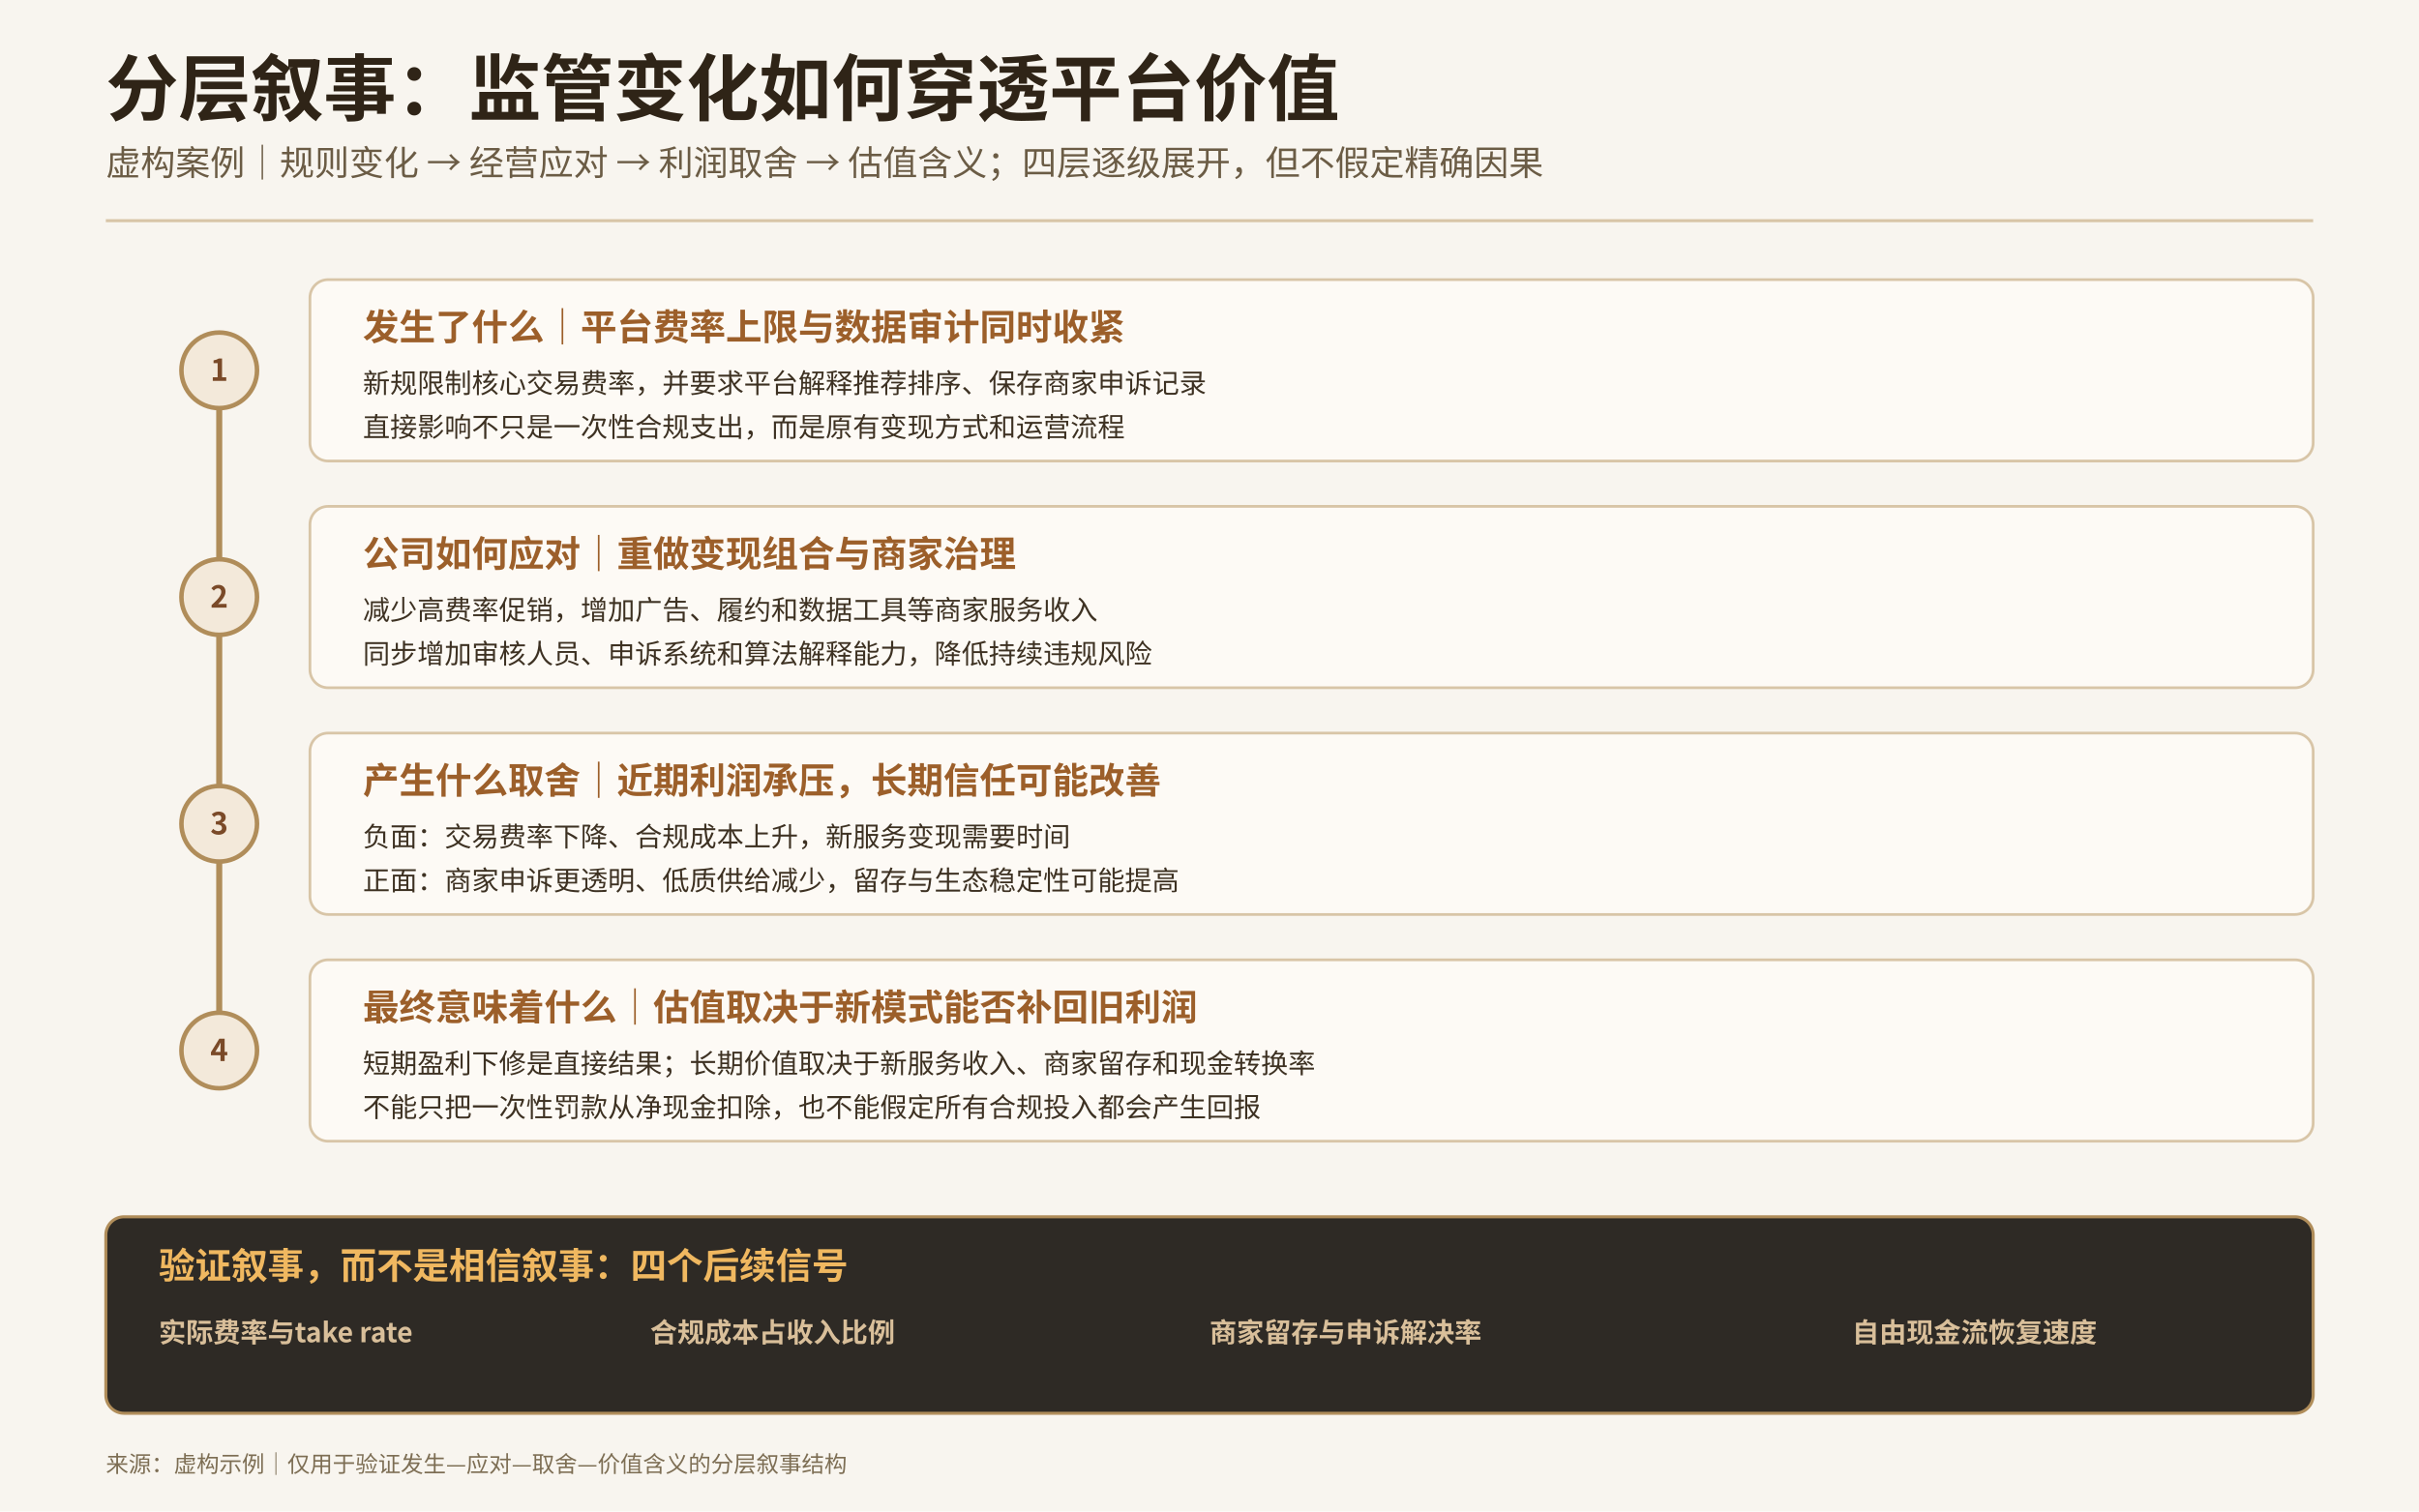
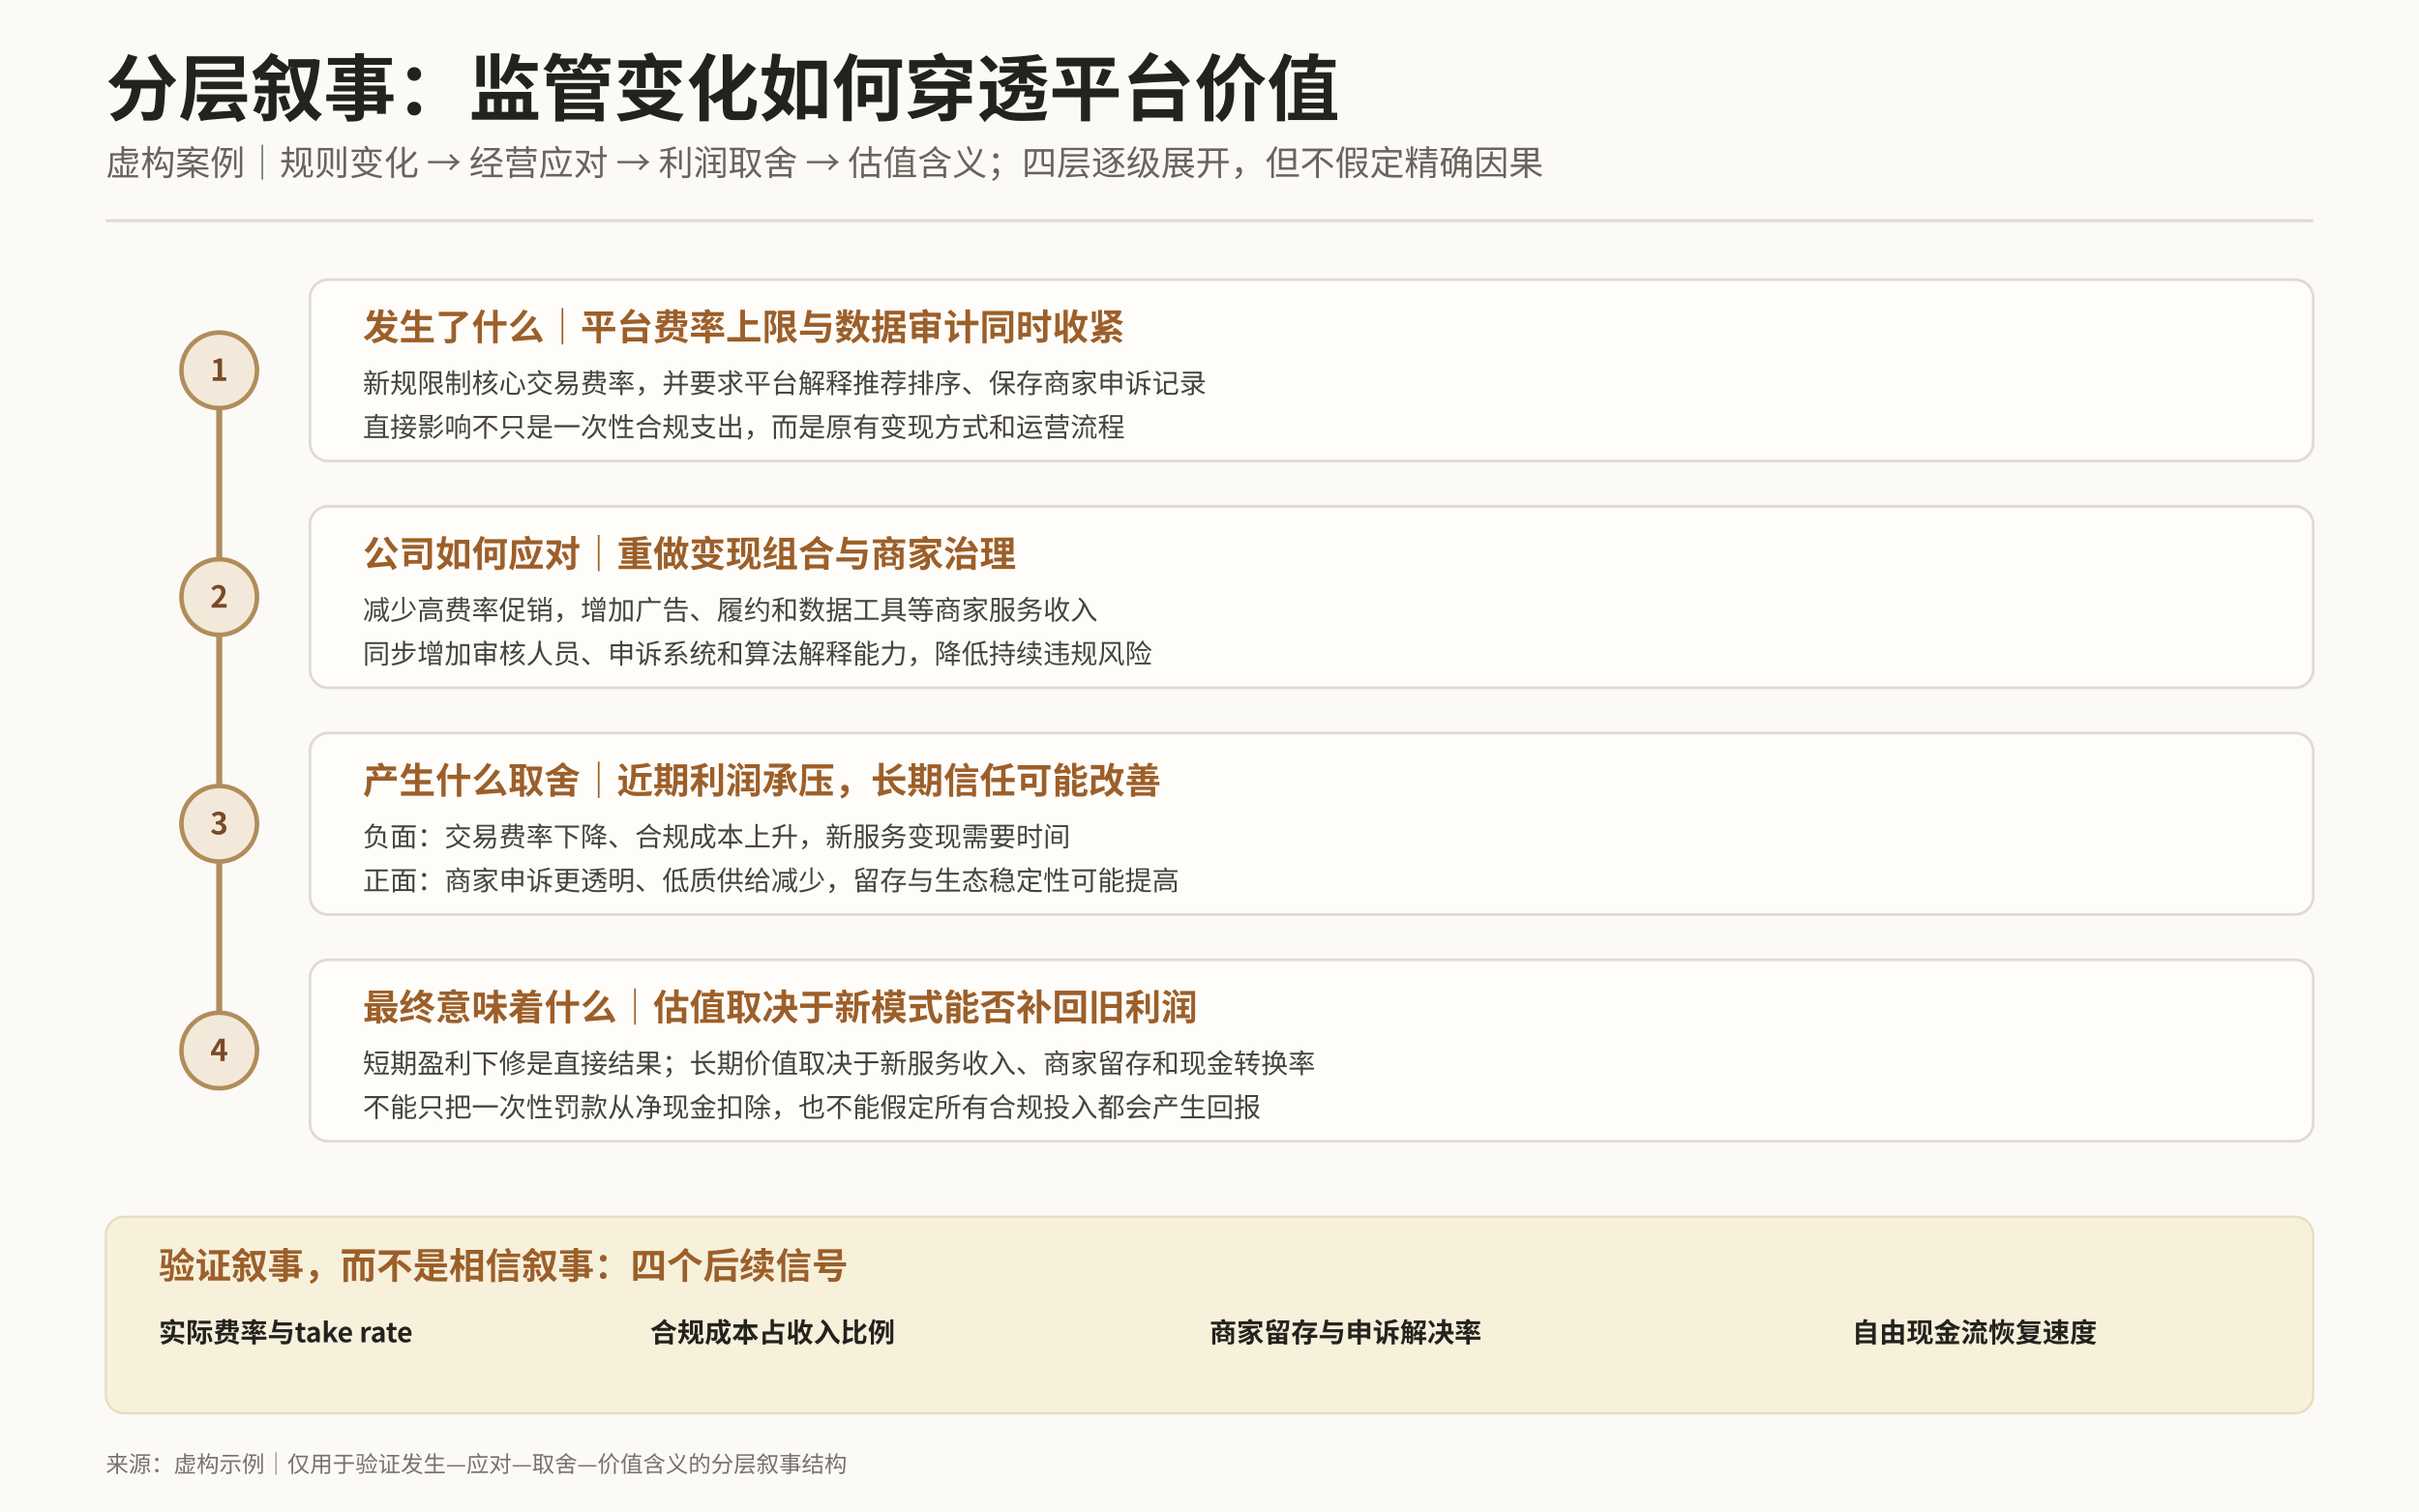
<svg xmlns="http://www.w3.org/2000/svg" width="1600" height="1000" viewBox="0 0 1600 1000" role="img" aria-labelledby="title desc">
  <style>
    text{font-family:"PingFang SC","Microsoft YaHei","Noto Sans CJK SC",sans-serif}
-     .title{font-size:48px;font-weight:800;fill:#2f2417}.sub{font-size:23px;font-weight:400;fill:#6b5c45}
-     .h{font-size:24px;font-weight:800;fill:#9c5f2a}.h2{font-size:20px;font-weight:700;fill:#2f2417}
-     .body{font-size:18px;font-weight:400;fill:#3d3122}.note{font-size:15px;font-weight:400;fill:#7d6e54}
-     .band{fill:#fdfaf5;stroke:#d8c5a7;stroke-width:1.8}
+     .title{font-size:48px;font-weight:800;fill:#24221e}.sub{font-size:23px;font-weight:400;fill:#68645c}
+     .h{font-size:24px;font-weight:800;fill:#9c5f2a}.h2{font-size:20px;font-weight:700;fill:#24221e}
+     .body{font-size:18px;font-weight:400;fill:#45433e}.note{font-size:15px;font-weight:400;fill:#77736b}
+     .band{fill:#fffdf9;stroke:#dedbd3;stroke-width:1.8}
  </style>
-   <rect width="1600" height="1000" fill="#f8f5ef" />
+   <rect width="1600" height="1000" fill="#fbfaf7" />
  <text x="70" y="76" class="title">分层叙事：监管变化如何穿透平台价值</text>
  <text x="70" y="116" class="sub">虚构案例｜规则变化 → 经营应对 → 利润取舍 → 估值含义；四层逐级展开，但不假定精确因果</text>
-   <line x1="70" y1="146" x2="1530" y2="146" stroke="#d8c5a7" stroke-width="2" />
+   <line x1="70" y1="146" x2="1530" y2="146" stroke="#dedbd3" stroke-width="2" />
  <line x1="145" y1="235" x2="145" y2="700" stroke="#b08d5a" stroke-width="4" />
  <g fill="#f3e9da" stroke="#b08d5a" stroke-width="3">
    <circle cx="145" cy="245" r="25" />
    <circle cx="145" cy="395" r="25" />
    <circle cx="145" cy="545" r="25" />
    <circle cx="145" cy="695" r="25" />
  </g>
  <g text-anchor="middle" font-size="20" font-weight="800" fill="#7a4a28">
    <text x="145" y="252">1</text>
    <text x="145" y="402">2</text>
    <text x="145" y="552">3</text>
    <text x="145" y="702">4</text>
  </g>
  <rect x="205" y="185" width="1325" height="120" rx="12" class="band" />
  <text x="240" y="225" class="h">发生了什么｜平台费率上限与数据审计同时收紧</text>
  <text x="240" y="260" class="body">新规限制核心交易费率，并要求平台解释推荐排序、保存商家申诉记录</text>
  <text x="240" y="289" class="body">直接影响不只是一次性合规支出，而是原有变现方式和运营流程</text>
  <rect x="205" y="335" width="1325" height="120" rx="12" class="band" />
  <text x="240" y="375" class="h">公司如何应对｜重做变现组合与商家治理</text>
  <text x="240" y="410" class="body">减少高费率促销，增加广告、履约和数据工具等商家服务收入</text>
  <text x="240" y="439" class="body">同步增加审核人员、申诉系统和算法解释能力，降低持续违规风险</text>
  <rect x="205" y="485" width="1325" height="120" rx="12" class="band" />
  <text x="240" y="525" class="h">产生什么取舍｜近期利润承压，长期信任可能改善</text>
  <text x="240" y="560" class="body">负面：交易费率下降、合规成本上升，新服务变现需要时间</text>
  <text x="240" y="589" class="body">正面：商家申诉更透明、低质供给减少，留存与生态稳定性可能提高</text>
  <rect x="205" y="635" width="1325" height="120" rx="12" class="band" />
  <text x="240" y="675" class="h">最终意味着什么｜估值取决于新模式能否补回旧利润</text>
  <text x="240" y="710" class="body">短期盈利下修是直接结果；长期价值取决于新服务收入、商家留存和现金转换率</text>
  <text x="240" y="739" class="body">不能只把一次性罚款从净现金扣除，也不能假定所有合规投入都会产生回报</text>
-   <rect x="70" y="805" width="1460" height="130" rx="12" fill="#2e2a25" stroke="#b08d5a" stroke-width="2" />
-   <text x="105" y="846" font-size="24" font-weight="800" fill="#f0b860">验证叙事，而不是相信叙事：四个后续信号</text>
-   <text x="105" y="888" font-size="18" font-weight="700" fill="#d9bf9a">实际费率与take rate</text>
-   <text x="430" y="888" font-size="18" font-weight="700" fill="#d9bf9a">合规成本占收入比例</text>
-   <text x="800" y="888" font-size="18" font-weight="700" fill="#d9bf9a">商家留存与申诉解决率</text>
-   <text x="1225" y="888" font-size="18" font-weight="700" fill="#d9bf9a">自由现金流恢复速度</text>
+   <rect x="70" y="805" width="1460" height="130" rx="12" fill="#f7f1dc" stroke="#e6ddbd" stroke-width="1.5" />
+   <text x="105" y="846" font-size="24" font-weight="800" fill="#9c5f2a">验证叙事，而不是相信叙事：四个后续信号</text>
+   <text x="105" y="888" font-size="18" font-weight="700" fill="#24221e">实际费率与take rate</text>
+   <text x="430" y="888" font-size="18" font-weight="700" fill="#24221e">合规成本占收入比例</text>
+   <text x="800" y="888" font-size="18" font-weight="700" fill="#24221e">商家留存与申诉解决率</text>
+   <text x="1225" y="888" font-size="18" font-weight="700" fill="#24221e">自由现金流恢复速度</text>
  <text x="70" y="974" class="note">来源：虚构示例｜仅用于验证发生—应对—取舍—价值含义的分层叙事结构</text>
</svg>
